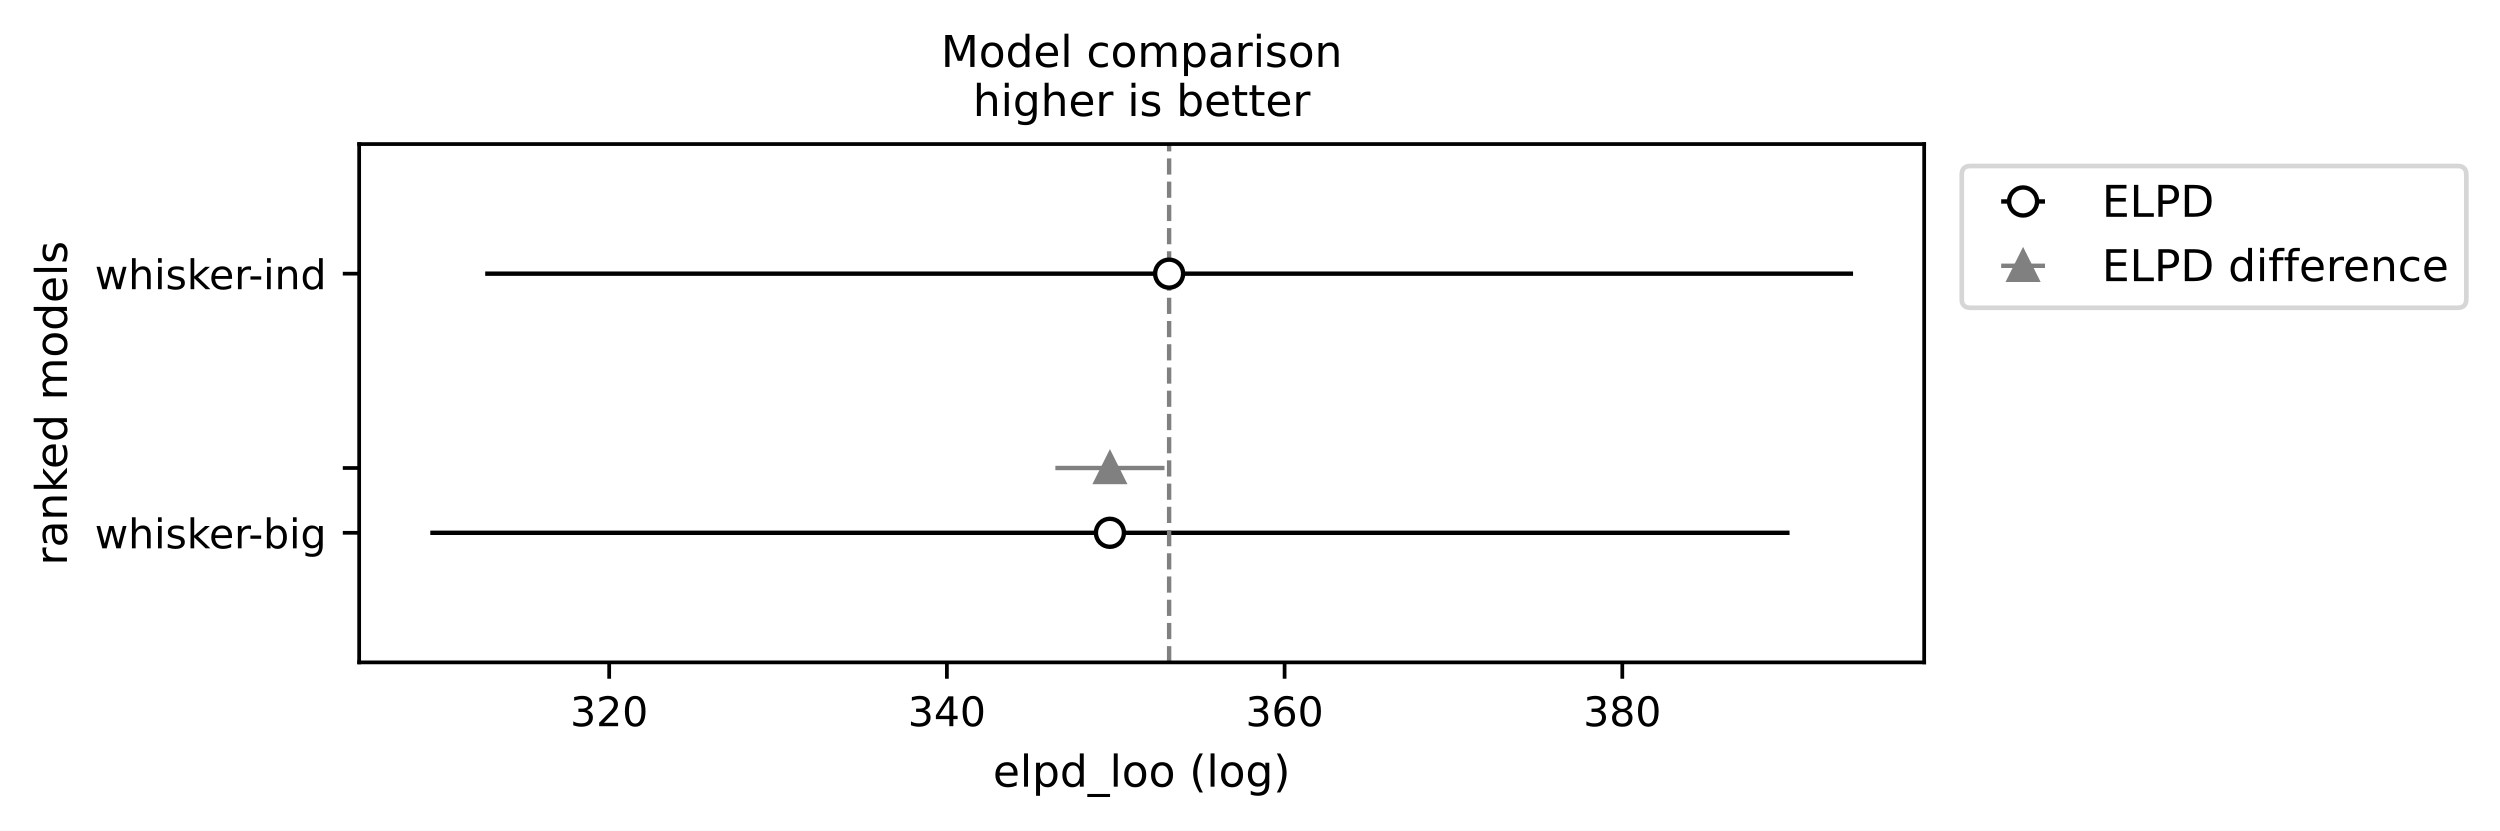
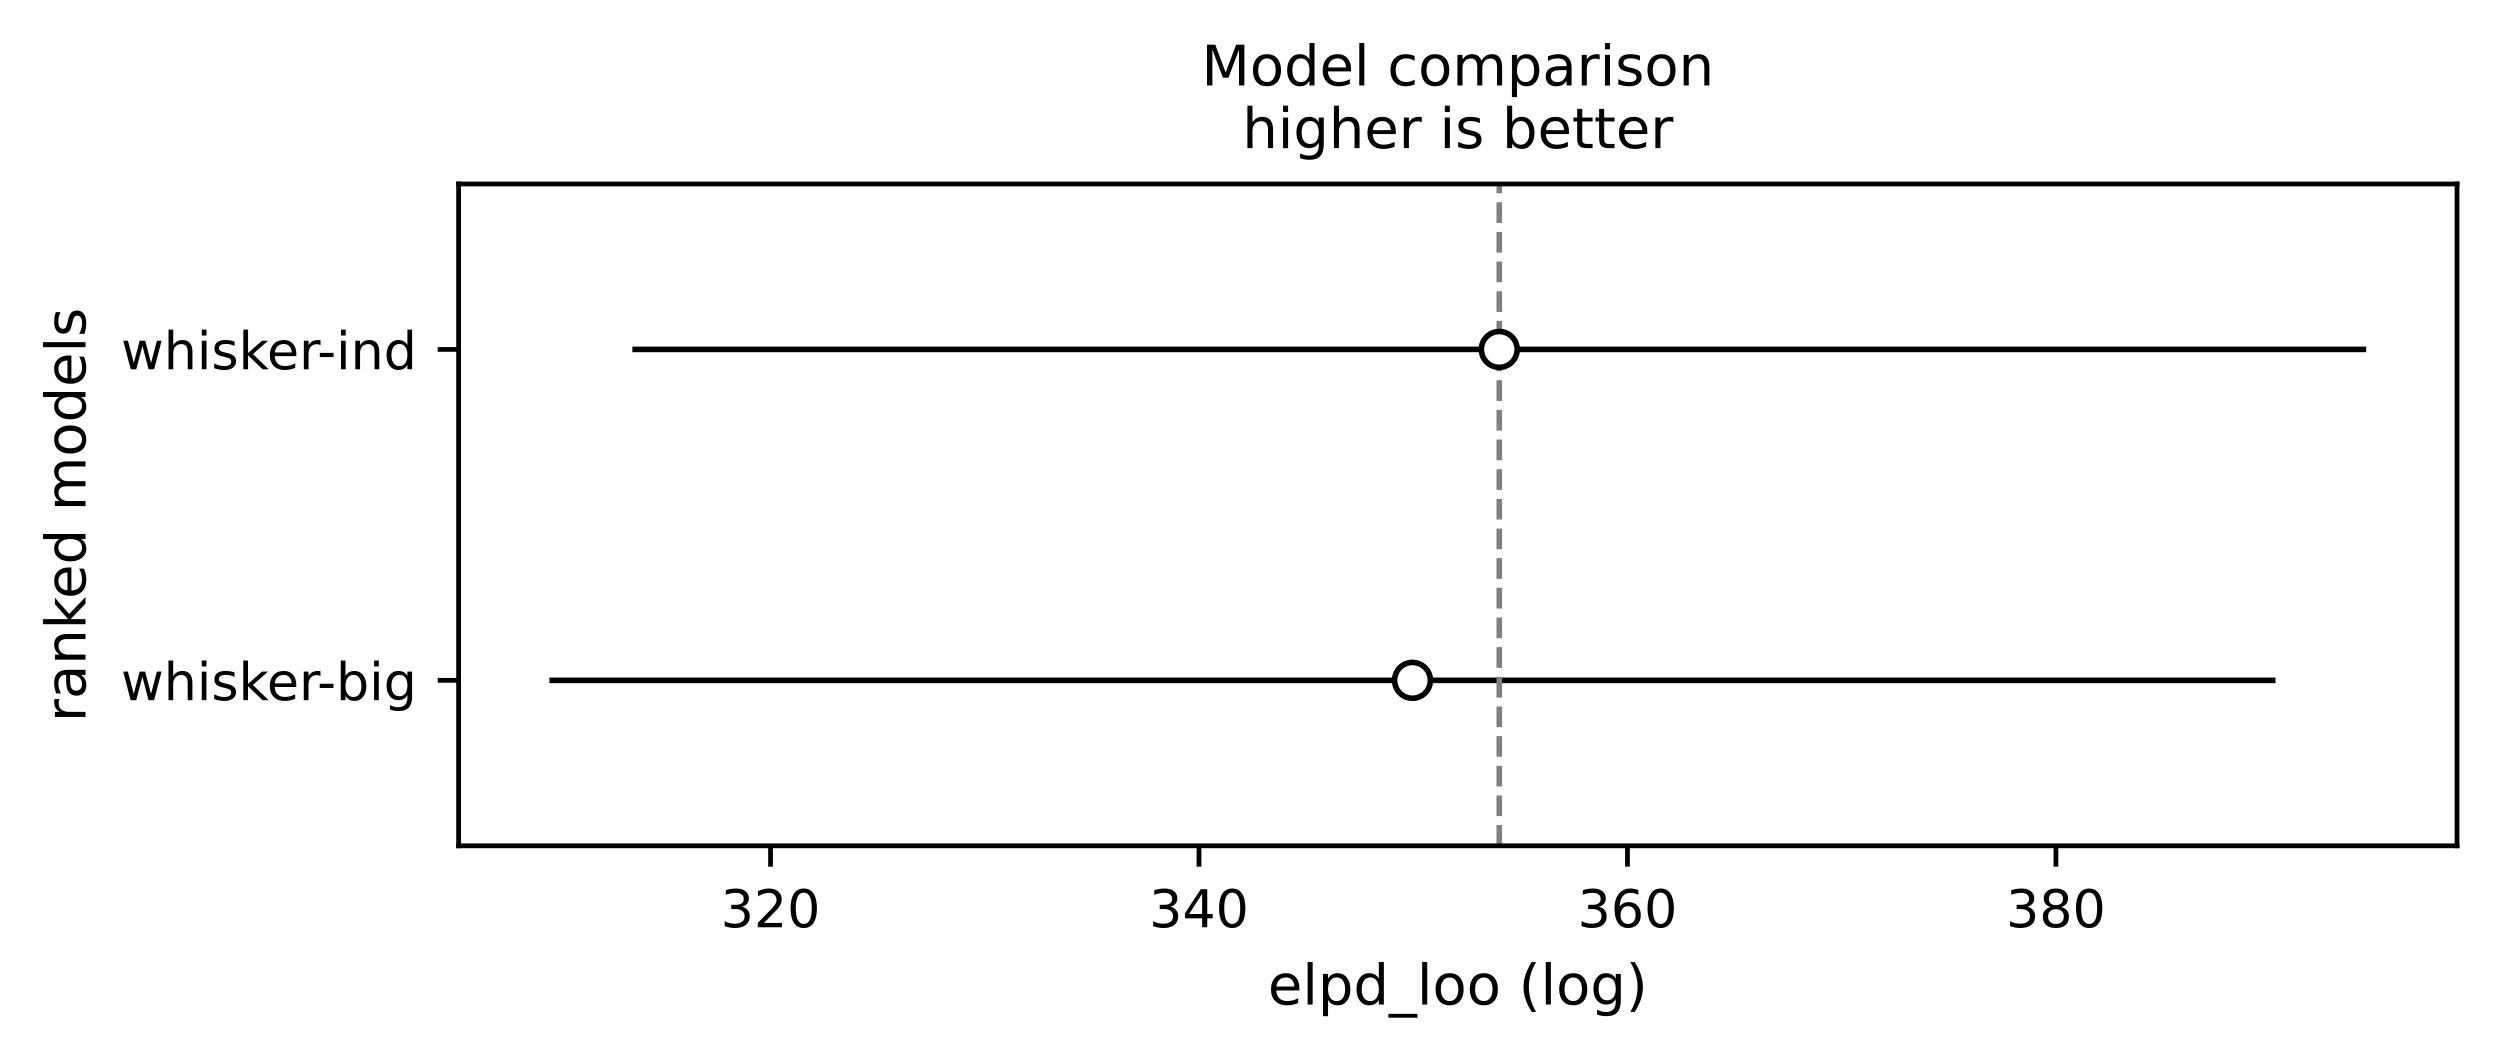
- <svg xmlns="http://www.w3.org/2000/svg" xmlns:xlink="http://www.w3.org/1999/xlink" width="534.819pt" height="177.704pt" viewBox="0 0 534.819 177.704" version="1.1">
+ <svg xmlns="http://www.w3.org/2000/svg" xmlns:xlink="http://www.w3.org/1999/xlink" width="418.834pt" height="177.704pt" viewBox="0 0 418.834 177.704" version="1.1">
  <defs>
    <style type="text/css">*{stroke-linejoin: round; stroke-linecap: butt}</style>
  </defs>
  <g id="figure_1">
    <g id="patch_1">
-       <path d="M 0 177.704  L 534.819 177.704  L 534.819 0  L 0 0  z " style="fill: #ffffff" />
+       <path d="M 0 177.704  L 418.834 177.704  L 418.834 0  L 0 0  z " style="fill: #ffffff" />
    </g>
    <g id="axes_1">
      <g id="patch_2">
        <path d="M 76.834 141.701  L 411.634 141.701  L 411.634 30.821  L 76.834 30.821  z " style="fill: #ffffff" />
      </g>
      <g id="matplotlib.axis_1">
        <g id="xtick_1">
          <g id="line2d_1">
            <defs>
-               <path id="m4fe6caf612" d="M 0 0  L 0 3.5  " style="stroke: #000000; stroke-width: 0.8" />
-             </defs>
-             <g>
-               <use xlink:href="#m4fe6caf612" x="130.321" y="141.701" style="stroke: #000000; stroke-width: 0.8" />
+               <path id="m1686ad922b" d="M 0 0  L 0 3.5  " style="stroke: #000000; stroke-width: 0.8" />
+             </defs>
+             <g>
+               <use xlink:href="#m1686ad922b" x="129.092" y="141.701" style="stroke: #000000; stroke-width: 0.8" />
            </g>
          </g>
          <g id="text_1">
-             <g transform="translate(121.9702 155.3501) scale(0.0875 -0.0875)">
+             <g transform="translate(120.7409 155.3501) scale(0.0875 -0.0875)">
              <defs>
                <path id="DejaVuSans-33" d="M 2597 2516  Q 3050 2419 3304 2112  Q 3559 1806 3559 1356  Q 3559 666 3084 287  Q 2609 -91 1734 -91  Q 1441 -91 1130 -33  Q 819 25 488 141  L 488 750  Q 750 597 1062 519  Q 1375 441 1716 441  Q 2309 441 2620 675  Q 2931 909 2931 1356  Q 2931 1769 2642 2001  Q 2353 2234 1838 2234  L 1294 2234  L 1294 2753  L 1863 2753  Q 2328 2753 2575 2939  Q 2822 3125 2822 3475  Q 2822 3834 2567 4026  Q 2313 4219 1838 4219  Q 1578 4219 1281 4162  Q 984 4106 628 3988  L 628 4550  Q 988 4650 1302 4700  Q 1616 4750 1894 4750  Q 2613 4750 3031 4423  Q 3450 4097 3450 3541  Q 3450 3153 3228 2886  Q 3006 2619 2597 2516  z " transform="scale(0.015625)" />
                <path id="DejaVuSans-32" d="M 1228 531  L 3431 531  L 3431 0  L 469 0  L 469 531  Q 828 903 1448 1529  Q 2069 2156 2228 2338  Q 2531 2678 2651 2914  Q 2772 3150 2772 3378  Q 2772 3750 2511 3984  Q 2250 4219 1831 4219  Q 1534 4219 1204 4116  Q 875 4013 500 3803  L 500 4441  Q 881 4594 1212 4672  Q 1544 4750 1819 4750  Q 2544 4750 2975 4387  Q 3406 4025 3406 3419  Q 3406 3131 3298 2873  Q 3191 2616 2906 2266  Q 2828 2175 2409 1742  Q 1991 1309 1228 531  z " transform="scale(0.015625)" />
                <path id="DejaVuSans-30" d="M 2034 4250  Q 1547 4250 1301 3770  Q 1056 3291 1056 2328  Q 1056 1369 1301 889  Q 1547 409 2034 409  Q 2525 409 2770 889  Q 3016 1369 3016 2328  Q 3016 3291 2770 3770  Q 2525 4250 2034 4250  z M 2034 4750  Q 2819 4750 3233 4129  Q 3647 3509 3647 2328  Q 3647 1150 3233 529  Q 2819 -91 2034 -91  Q 1250 -91 836 529  Q 422 1150 422 2328  Q 422 3509 836 4129  Q 1250 4750 2034 4750  z " transform="scale(0.015625)" />
              </defs>
              <use xlink:href="#DejaVuSans-33" />
              <use xlink:href="#DejaVuSans-32" x="63.623" />
              <use xlink:href="#DejaVuSans-30" x="127.246" />
            </g>
          </g>
        </g>
        <g id="xtick_2">
          <g id="line2d_2">
            <g>
-               <use xlink:href="#m4fe6caf612" x="202.565" y="141.701" style="stroke: #000000; stroke-width: 0.8" />
+               <use xlink:href="#m1686ad922b" x="200.873" y="141.701" style="stroke: #000000; stroke-width: 0.8" />
            </g>
          </g>
          <g id="text_2">
-             <g transform="translate(194.2145 155.3501) scale(0.0875 -0.0875)">
+             <g transform="translate(192.5226 155.3501) scale(0.0875 -0.0875)">
              <defs>
                <path id="DejaVuSans-34" d="M 2419 4116  L 825 1625  L 2419 1625  L 2419 4116  z M 2253 4666  L 3047 4666  L 3047 1625  L 3713 1625  L 3713 1100  L 3047 1100  L 3047 0  L 2419 0  L 2419 1100  L 313 1100  L 313 1709  L 2253 4666  z " transform="scale(0.015625)" />
              </defs>
              <use xlink:href="#DejaVuSans-33" />
              <use xlink:href="#DejaVuSans-34" x="63.623" />
              <use xlink:href="#DejaVuSans-30" x="127.246" />
            </g>
          </g>
        </g>
        <g id="xtick_3">
          <g id="line2d_3">
            <g>
-               <use xlink:href="#m4fe6caf612" x="274.81" y="141.701" style="stroke: #000000; stroke-width: 0.8" />
+               <use xlink:href="#m1686ad922b" x="272.655" y="141.701" style="stroke: #000000; stroke-width: 0.8" />
            </g>
          </g>
          <g id="text_3">
-             <g transform="translate(266.4587 155.3501) scale(0.0875 -0.0875)">
+             <g transform="translate(264.3043 155.3501) scale(0.0875 -0.0875)">
              <defs>
                <path id="DejaVuSans-36" d="M 2113 2584  Q 1688 2584 1439 2293  Q 1191 2003 1191 1497  Q 1191 994 1439 701  Q 1688 409 2113 409  Q 2538 409 2786 701  Q 3034 994 3034 1497  Q 3034 2003 2786 2293  Q 2538 2584 2113 2584  z M 3366 4563  L 3366 3988  Q 3128 4100 2886 4159  Q 2644 4219 2406 4219  Q 1781 4219 1451 3797  Q 1122 3375 1075 2522  Q 1259 2794 1537 2939  Q 1816 3084 2150 3084  Q 2853 3084 3261 2657  Q 3669 2231 3669 1497  Q 3669 778 3244 343  Q 2819 -91 2113 -91  Q 1303 -91 875 529  Q 447 1150 447 2328  Q 447 3434 972 4092  Q 1497 4750 2381 4750  Q 2619 4750 2861 4703  Q 3103 4656 3366 4563  z " transform="scale(0.015625)" />
              </defs>
              <use xlink:href="#DejaVuSans-33" />
              <use xlink:href="#DejaVuSans-36" x="63.623" />
              <use xlink:href="#DejaVuSans-30" x="127.246" />
            </g>
          </g>
        </g>
        <g id="xtick_4">
          <g id="line2d_4">
            <g>
-               <use xlink:href="#m4fe6caf612" x="347.054" y="141.701" style="stroke: #000000; stroke-width: 0.8" />
+               <use xlink:href="#m1686ad922b" x="344.437" y="141.701" style="stroke: #000000; stroke-width: 0.8" />
            </g>
          </g>
          <g id="text_4">
-             <g transform="translate(338.703 155.3501) scale(0.0875 -0.0875)">
+             <g transform="translate(336.086 155.3501) scale(0.0875 -0.0875)">
              <defs>
                <path id="DejaVuSans-38" d="M 2034 2216  Q 1584 2216 1326 1975  Q 1069 1734 1069 1313  Q 1069 891 1326 650  Q 1584 409 2034 409  Q 2484 409 2743 651  Q 3003 894 3003 1313  Q 3003 1734 2745 1975  Q 2488 2216 2034 2216  z M 1403 2484  Q 997 2584 770 2862  Q 544 3141 544 3541  Q 544 4100 942 4425  Q 1341 4750 2034 4750  Q 2731 4750 3128 4425  Q 3525 4100 3525 3541  Q 3525 3141 3298 2862  Q 3072 2584 2669 2484  Q 3125 2378 3379 2068  Q 3634 1759 3634 1313  Q 3634 634 3220 271  Q 2806 -91 2034 -91  Q 1263 -91 848 271  Q 434 634 434 1313  Q 434 1759 690 2068  Q 947 2378 1403 2484  z M 1172 3481  Q 1172 3119 1398 2916  Q 1625 2713 2034 2713  Q 2441 2713 2670 2916  Q 2900 3119 2900 3481  Q 2900 3844 2670 4047  Q 2441 4250 2034 4250  Q 1625 4250 1398 4047  Q 1172 3844 1172 3481  z " transform="scale(0.015625)" />
              </defs>
              <use xlink:href="#DejaVuSans-33" />
              <use xlink:href="#DejaVuSans-38" x="63.623" />
              <use xlink:href="#DejaVuSans-30" x="127.246" />
            </g>
          </g>
        </g>
        <g id="text_5">
          <g transform="translate(212.4196 168.2934) scale(0.09375 -0.09375)">
            <defs>
              <path id="DejaVuSans-65" d="M 3597 1894  L 3597 1613  L 953 1613  Q 991 1019 1311 708  Q 1631 397 2203 397  Q 2534 397 2845 478  Q 3156 559 3463 722  L 3463 178  Q 3153 47 2828 -22  Q 2503 -91 2169 -91  Q 1331 -91 842 396  Q 353 884 353 1716  Q 353 2575 817 3079  Q 1281 3584 2069 3584  Q 2775 3584 3186 3129  Q 3597 2675 3597 1894  z M 3022 2063  Q 3016 2534 2758 2815  Q 2500 3097 2075 3097  Q 1594 3097 1305 2825  Q 1016 2553 972 2059  L 3022 2063  z " transform="scale(0.015625)" />
              <path id="DejaVuSans-6c" d="M 603 4863  L 1178 4863  L 1178 0  L 603 0  L 603 4863  z " transform="scale(0.015625)" />
              <path id="DejaVuSans-70" d="M 1159 525  L 1159 -1331  L 581 -1331  L 581 3500  L 1159 3500  L 1159 2969  Q 1341 3281 1617 3432  Q 1894 3584 2278 3584  Q 2916 3584 3314 3078  Q 3713 2572 3713 1747  Q 3713 922 3314 415  Q 2916 -91 2278 -91  Q 1894 -91 1617 61  Q 1341 213 1159 525  z M 3116 1747  Q 3116 2381 2855 2742  Q 2594 3103 2138 3103  Q 1681 3103 1420 2742  Q 1159 2381 1159 1747  Q 1159 1113 1420 752  Q 1681 391 2138 391  Q 2594 391 2855 752  Q 3116 1113 3116 1747  z " transform="scale(0.015625)" />
              <path id="DejaVuSans-64" d="M 2906 2969  L 2906 4863  L 3481 4863  L 3481 0  L 2906 0  L 2906 525  Q 2725 213 2448 61  Q 2172 -91 1784 -91  Q 1150 -91 751 415  Q 353 922 353 1747  Q 353 2572 751 3078  Q 1150 3584 1784 3584  Q 2172 3584 2448 3432  Q 2725 3281 2906 2969  z M 947 1747  Q 947 1113 1208 752  Q 1469 391 1925 391  Q 2381 391 2643 752  Q 2906 1113 2906 1747  Q 2906 2381 2643 2742  Q 2381 3103 1925 3103  Q 1469 3103 1208 2742  Q 947 2381 947 1747  z " transform="scale(0.015625)" />
              <path id="DejaVuSans-5f" d="M 3263 -1063  L 3263 -1509  L -63 -1509  L -63 -1063  L 3263 -1063  z " transform="scale(0.015625)" />
              <path id="DejaVuSans-6f" d="M 1959 3097  Q 1497 3097 1228 2736  Q 959 2375 959 1747  Q 959 1119 1226 758  Q 1494 397 1959 397  Q 2419 397 2687 759  Q 2956 1122 2956 1747  Q 2956 2369 2687 2733  Q 2419 3097 1959 3097  z M 1959 3584  Q 2709 3584 3137 3096  Q 3566 2609 3566 1747  Q 3566 888 3137 398  Q 2709 -91 1959 -91  Q 1206 -91 779 398  Q 353 888 353 1747  Q 353 2609 779 3096  Q 1206 3584 1959 3584  z " transform="scale(0.015625)" />
              <path id="DejaVuSans-20" transform="scale(0.015625)" />
              <path id="DejaVuSans-28" d="M 1984 4856  Q 1566 4138 1362 3434  Q 1159 2731 1159 2009  Q 1159 1288 1364 580  Q 1569 -128 1984 -844  L 1484 -844  Q 1016 -109 783 600  Q 550 1309 550 2009  Q 550 2706 781 3412  Q 1013 4119 1484 4856  L 1984 4856  z " transform="scale(0.015625)" />
              <path id="DejaVuSans-67" d="M 2906 1791  Q 2906 2416 2648 2759  Q 2391 3103 1925 3103  Q 1463 3103 1205 2759  Q 947 2416 947 1791  Q 947 1169 1205 825  Q 1463 481 1925 481  Q 2391 481 2648 825  Q 2906 1169 2906 1791  z M 3481 434  Q 3481 -459 3084 -895  Q 2688 -1331 1869 -1331  Q 1566 -1331 1297 -1286  Q 1028 -1241 775 -1147  L 775 -588  Q 1028 -725 1275 -790  Q 1522 -856 1778 -856  Q 2344 -856 2625 -561  Q 2906 -266 2906 331  L 2906 616  Q 2728 306 2450 153  Q 2172 0 1784 0  Q 1141 0 747 490  Q 353 981 353 1791  Q 353 2603 747 3093  Q 1141 3584 1784 3584  Q 2172 3584 2450 3431  Q 2728 3278 2906 2969  L 2906 3500  L 3481 3500  L 3481 434  z " transform="scale(0.015625)" />
              <path id="DejaVuSans-29" d="M 513 4856  L 1013 4856  Q 1481 4119 1714 3412  Q 1947 2706 1947 2009  Q 1947 1309 1714 600  Q 1481 -109 1013 -844  L 513 -844  Q 928 -128 1133 580  Q 1338 1288 1338 2009  Q 1338 2731 1133 3434  Q 928 4138 513 4856  z " transform="scale(0.015625)" />
            </defs>
            <use xlink:href="#DejaVuSans-65" />
            <use xlink:href="#DejaVuSans-6c" x="61.523" />
            <use xlink:href="#DejaVuSans-70" x="89.307" />
            <use xlink:href="#DejaVuSans-64" x="152.783" />
            <use xlink:href="#DejaVuSans-5f" x="216.26" />
            <use xlink:href="#DejaVuSans-6c" x="266.26" />
            <use xlink:href="#DejaVuSans-6f" x="294.043" />
            <use xlink:href="#DejaVuSans-6f" x="355.225" />
            <use xlink:href="#DejaVuSans-20" x="416.406" />
            <use xlink:href="#DejaVuSans-28" x="448.193" />
            <use xlink:href="#DejaVuSans-6c" x="487.207" />
            <use xlink:href="#DejaVuSans-6f" x="514.99" />
            <use xlink:href="#DejaVuSans-67" x="576.172" />
            <use xlink:href="#DejaVuSans-29" x="639.648" />
          </g>
        </g>
      </g>
      <g id="matplotlib.axis_2">
        <g id="ytick_1">
          <g id="line2d_5">
            <defs>
-               <path id="m9e4b4a1822" d="M 0 0  L -3.5 0  " style="stroke: #000000; stroke-width: 0.8" />
-             </defs>
-             <g>
-               <use xlink:href="#m9e4b4a1822" x="76.834" y="58.541" style="stroke: #000000; stroke-width: 0.8" />
+               <path id="md71c3077c3" d="M 0 0  L -3.5 0  " style="stroke: #000000; stroke-width: 0.8" />
+             </defs>
+             <g>
+               <use xlink:href="#md71c3077c3" x="76.834" y="58.541" style="stroke: #000000; stroke-width: 0.8" />
            </g>
          </g>
          <g id="text_6">
            <g transform="translate(20.28281 61.8658) scale(0.0875 -0.0875)">
              <defs>
                <path id="DejaVuSans-77" d="M 269 3500  L 844 3500  L 1563 769  L 2278 3500  L 2956 3500  L 3675 769  L 4391 3500  L 4966 3500  L 4050 0  L 3372 0  L 2619 2869  L 1863 0  L 1184 0  L 269 3500  z " transform="scale(0.015625)" />
                <path id="DejaVuSans-68" d="M 3513 2113  L 3513 0  L 2938 0  L 2938 2094  Q 2938 2591 2744 2837  Q 2550 3084 2163 3084  Q 1697 3084 1428 2787  Q 1159 2491 1159 1978  L 1159 0  L 581 0  L 581 4863  L 1159 4863  L 1159 2956  Q 1366 3272 1645 3428  Q 1925 3584 2291 3584  Q 2894 3584 3203 3211  Q 3513 2838 3513 2113  z " transform="scale(0.015625)" />
                <path id="DejaVuSans-69" d="M 603 3500  L 1178 3500  L 1178 0  L 603 0  L 603 3500  z M 603 4863  L 1178 4863  L 1178 4134  L 603 4134  L 603 4863  z " transform="scale(0.015625)" />
                <path id="DejaVuSans-73" d="M 2834 3397  L 2834 2853  Q 2591 2978 2328 3040  Q 2066 3103 1784 3103  Q 1356 3103 1142 2972  Q 928 2841 928 2578  Q 928 2378 1081 2264  Q 1234 2150 1697 2047  L 1894 2003  Q 2506 1872 2764 1633  Q 3022 1394 3022 966  Q 3022 478 2636 193  Q 2250 -91 1575 -91  Q 1294 -91 989 -36  Q 684 19 347 128  L 347 722  Q 666 556 975 473  Q 1284 391 1588 391  Q 1994 391 2212 530  Q 2431 669 2431 922  Q 2431 1156 2273 1281  Q 2116 1406 1581 1522  L 1381 1569  Q 847 1681 609 1914  Q 372 2147 372 2553  Q 372 3047 722 3315  Q 1072 3584 1716 3584  Q 2034 3584 2315 3537  Q 2597 3491 2834 3397  z " transform="scale(0.015625)" />
                <path id="DejaVuSans-6b" d="M 581 4863  L 1159 4863  L 1159 1991  L 2875 3500  L 3609 3500  L 1753 1863  L 3688 0  L 2938 0  L 1159 1709  L 1159 0  L 581 0  L 581 4863  z " transform="scale(0.015625)" />
                <path id="DejaVuSans-72" d="M 2631 2963  Q 2534 3019 2420 3045  Q 2306 3072 2169 3072  Q 1681 3072 1420 2755  Q 1159 2438 1159 1844  L 1159 0  L 581 0  L 581 3500  L 1159 3500  L 1159 2956  Q 1341 3275 1631 3429  Q 1922 3584 2338 3584  Q 2397 3584 2469 3576  Q 2541 3569 2628 3553  L 2631 2963  z " transform="scale(0.015625)" />
                <path id="DejaVuSans-2d" d="M 313 2009  L 1997 2009  L 1997 1497  L 313 1497  L 313 2009  z " transform="scale(0.015625)" />
                <path id="DejaVuSans-6e" d="M 3513 2113  L 3513 0  L 2938 0  L 2938 2094  Q 2938 2591 2744 2837  Q 2550 3084 2163 3084  Q 1697 3084 1428 2787  Q 1159 2491 1159 1978  L 1159 0  L 581 0  L 581 3500  L 1159 3500  L 1159 2956  Q 1366 3272 1645 3428  Q 1925 3584 2291 3584  Q 2894 3584 3203 3211  Q 3513 2838 3513 2113  z " transform="scale(0.015625)" />
              </defs>
              <use xlink:href="#DejaVuSans-77" />
              <use xlink:href="#DejaVuSans-68" x="81.787" />
              <use xlink:href="#DejaVuSans-69" x="145.166" />
              <use xlink:href="#DejaVuSans-73" x="172.949" />
              <use xlink:href="#DejaVuSans-6b" x="225.049" />
              <use xlink:href="#DejaVuSans-65" x="279.334" />
              <use xlink:href="#DejaVuSans-72" x="340.857" />
              <use xlink:href="#DejaVuSans-2d" x="375.596" />
              <use xlink:href="#DejaVuSans-69" x="411.68" />
              <use xlink:href="#DejaVuSans-6e" x="439.463" />
              <use xlink:href="#DejaVuSans-64" x="502.842" />
            </g>
          </g>
        </g>
        <g id="ytick_2">
          <g id="line2d_6">
            <g>
-               <use xlink:href="#m9e4b4a1822" x="76.834" y="100.121" style="stroke: #000000; stroke-width: 0.8" />
-             </g>
-           </g>
-         </g>
-         <g id="ytick_3">
-           <g id="line2d_7">
-             <g>
-               <use xlink:href="#m9e4b4a1822" x="76.834" y="113.981" style="stroke: #000000; stroke-width: 0.8" />
+               <use xlink:href="#md71c3077c3" x="76.834" y="113.981" style="stroke: #000000; stroke-width: 0.8" />
            </g>
          </g>
          <g id="text_7">
            <g transform="translate(20.27324 117.3058) scale(0.0875 -0.0875)">
              <defs>
                <path id="DejaVuSans-62" d="M 3116 1747  Q 3116 2381 2855 2742  Q 2594 3103 2138 3103  Q 1681 3103 1420 2742  Q 1159 2381 1159 1747  Q 1159 1113 1420 752  Q 1681 391 2138 391  Q 2594 391 2855 752  Q 3116 1113 3116 1747  z M 1159 2969  Q 1341 3281 1617 3432  Q 1894 3584 2278 3584  Q 2916 3584 3314 3078  Q 3713 2572 3713 1747  Q 3713 922 3314 415  Q 2916 -91 2278 -91  Q 1894 -91 1617 61  Q 1341 213 1159 525  L 1159 0  L 581 0  L 581 4863  L 1159 4863  L 1159 2969  z " transform="scale(0.015625)" />
              </defs>
              <use xlink:href="#DejaVuSans-77" />
              <use xlink:href="#DejaVuSans-68" x="81.787" />
              <use xlink:href="#DejaVuSans-69" x="145.166" />
              <use xlink:href="#DejaVuSans-73" x="172.949" />
              <use xlink:href="#DejaVuSans-6b" x="225.049" />
              <use xlink:href="#DejaVuSans-65" x="279.334" />
              <use xlink:href="#DejaVuSans-72" x="340.857" />
              <use xlink:href="#DejaVuSans-2d" x="375.596" />
              <use xlink:href="#DejaVuSans-62" x="411.68" />
              <use xlink:href="#DejaVuSans-69" x="475.156" />
              <use xlink:href="#DejaVuSans-67" x="502.939" />
            </g>
          </g>
        </g>
        <g id="text_8">
          <g transform="translate(14.32353 120.9644) rotate(-90) scale(0.09375 -0.09375)">
            <defs>
              <path id="DejaVuSans-61" d="M 2194 1759  Q 1497 1759 1228 1600  Q 959 1441 959 1056  Q 959 750 1161 570  Q 1363 391 1709 391  Q 2188 391 2477 730  Q 2766 1069 2766 1631  L 2766 1759  L 2194 1759  z M 3341 1997  L 3341 0  L 2766 0  L 2766 531  Q 2569 213 2275 61  Q 1981 -91 1556 -91  Q 1019 -91 701 211  Q 384 513 384 1019  Q 384 1609 779 1909  Q 1175 2209 1959 2209  L 2766 2209  L 2766 2266  Q 2766 2663 2505 2880  Q 2244 3097 1772 3097  Q 1472 3097 1187 3025  Q 903 2953 641 2809  L 641 3341  Q 956 3463 1253 3523  Q 1550 3584 1831 3584  Q 2591 3584 2966 3190  Q 3341 2797 3341 1997  z " transform="scale(0.015625)" />
              <path id="DejaVuSans-6d" d="M 3328 2828  Q 3544 3216 3844 3400  Q 4144 3584 4550 3584  Q 5097 3584 5394 3201  Q 5691 2819 5691 2113  L 5691 0  L 5113 0  L 5113 2094  Q 5113 2597 4934 2840  Q 4756 3084 4391 3084  Q 3944 3084 3684 2787  Q 3425 2491 3425 1978  L 3425 0  L 2847 0  L 2847 2094  Q 2847 2600 2669 2842  Q 2491 3084 2119 3084  Q 1678 3084 1418 2786  Q 1159 2488 1159 1978  L 1159 0  L 581 0  L 581 3500  L 1159 3500  L 1159 2956  Q 1356 3278 1631 3431  Q 1906 3584 2284 3584  Q 2666 3584 2933 3390  Q 3200 3197 3328 2828  z " transform="scale(0.015625)" />
            </defs>
            <use xlink:href="#DejaVuSans-72" />
            <use xlink:href="#DejaVuSans-61" x="41.113" />
            <use xlink:href="#DejaVuSans-6e" x="102.393" />
            <use xlink:href="#DejaVuSans-6b" x="165.771" />
            <use xlink:href="#DejaVuSans-65" x="220.057" />
            <use xlink:href="#DejaVuSans-64" x="281.58" />
            <use xlink:href="#DejaVuSans-20" x="345.057" />
            <use xlink:href="#DejaVuSans-6d" x="376.844" />
            <use xlink:href="#DejaVuSans-6f" x="474.256" />
            <use xlink:href="#DejaVuSans-64" x="535.438" />
            <use xlink:href="#DejaVuSans-65" x="598.914" />
            <use xlink:href="#DejaVuSans-6c" x="660.438" />
            <use xlink:href="#DejaVuSans-73" x="688.221" />
          </g>
        </g>
      </g>
      <g id="LineCollection_1">
-         <path d="M 103.798 58.541  L 396.416 58.541  " clip-path="url(#p92539d7cfa)" style="fill: none; stroke: #000000; stroke-width: 0.938" />
-         <path d="M 92.052 113.981  L 382.834 113.981  " clip-path="url(#p92539d7cfa)" style="fill: none; stroke: #000000; stroke-width: 0.938" />
-       </g>
-       <g id="LineCollection_2">
-         <path d="M 225.771 100.121  L 249.115 100.121  " clip-path="url(#p92539d7cfa)" style="fill: none; stroke: #808080; stroke-width: 0.938" />
+         <path d="M 105.942 58.541  L 396.416 58.541  " clip-path="url(#pe5f5ed8a1c)" style="fill: none; stroke: #000000; stroke-width: 0.938" />
+         <path d="M 92.052 113.981  L 381.225 113.981  " clip-path="url(#pe5f5ed8a1c)" style="fill: none; stroke: #000000; stroke-width: 0.938" />
+       </g>
+       <g id="line2d_7">
+         <path d="M 251.179 141.701  L 251.179 30.821  " clip-path="url(#pe5f5ed8a1c)" style="fill: none; stroke-dasharray: 3.469,1.5; stroke-dashoffset: 0; stroke: #808080; stroke-width: 0.938" />
      </g>
      <g id="line2d_8">
-         <path d="M 250.107 141.701  L 250.107 30.821  " clip-path="url(#p92539d7cfa)" style="fill: none; stroke-dasharray: 3.469,1.5; stroke-dashoffset: 0; stroke: #808080; stroke-width: 0.938" />
-       </g>
-       <g id="line2d_9">
        <defs>
-           <path id="m9dc1d57d01" d="M 0 3  C 0.796 3 1.559 2.684 2.121 2.121  C 2.684 1.559 3 0.796 3 0  C 3 -0.796 2.684 -1.559 2.121 -2.121  C 1.559 -2.684 0.796 -3 0 -3  C -0.796 -3 -1.559 -2.684 -2.121 -2.121  C -2.684 -1.559 -3 -0.796 -3 0  C -3 0.796 -2.684 1.559 -2.121 2.121  C -1.559 2.684 -0.796 3 0 3  z " style="stroke: #000000; stroke-width: 0.938" />
+           <path id="m61f88a3d00" d="M 0 3  C 0.796 3 1.559 2.684 2.121 2.121  C 2.684 1.559 3 0.796 3 0  C 3 -0.796 2.684 -1.559 2.121 -2.121  C 1.559 -2.684 0.796 -3 0 -3  C -0.796 -3 -1.559 -2.684 -2.121 -2.121  C -2.684 -1.559 -3 -0.796 -3 0  C -3 0.796 -2.684 1.559 -2.121 2.121  C -1.559 2.684 -0.796 3 0 3  z " style="stroke: #000000; stroke-width: 0.938" />
        </defs>
-         <g clip-path="url(#p92539d7cfa)">
-           <use xlink:href="#m9dc1d57d01" x="250.107" y="58.541" style="fill: #ffffff; stroke: #000000; stroke-width: 0.938" />
-           <use xlink:href="#m9dc1d57d01" x="237.443" y="113.981" style="fill: #ffffff; stroke: #000000; stroke-width: 0.938" />
-         </g>
-       </g>
-       <g id="line2d_10">
-         <defs>
-           <path id="mbd70028c1d" d="M 0 -3  L -3 3  L 3 3  z " style="stroke: #808080; stroke-width: 0.938; stroke-linejoin: miter" />
-         </defs>
-         <g clip-path="url(#p92539d7cfa)">
-           <use xlink:href="#mbd70028c1d" x="237.443" y="100.121" style="fill: #808080; stroke: #808080; stroke-width: 0.938; stroke-linejoin: miter" />
+         <g clip-path="url(#pe5f5ed8a1c)">
+           <use xlink:href="#m61f88a3d00" x="251.179" y="58.541" style="fill: #ffffff; stroke: #000000; stroke-width: 0.938" />
+           <use xlink:href="#m61f88a3d00" x="236.638" y="113.981" style="fill: #ffffff; stroke: #000000; stroke-width: 0.938" />
        </g>
      </g>
      <g id="patch_3">
        <path d="M 76.834 141.701  L 76.834 30.821  " style="fill: none; stroke: #000000; stroke-width: 0.8; stroke-linejoin: miter; stroke-linecap: square" />
      </g>
      <g id="patch_4">
        <path d="M 411.634 141.701  L 411.634 30.821  " style="fill: none; stroke: #000000; stroke-width: 0.8; stroke-linejoin: miter; stroke-linecap: square" />
      </g>
      <g id="patch_5">
        <path d="M 76.834 141.701  L 411.634 141.701  " style="fill: none; stroke: #000000; stroke-width: 0.8; stroke-linejoin: miter; stroke-linecap: square" />
      </g>
      <g id="patch_6">
        <path d="M 76.834 30.821  L 411.634 30.821  " style="fill: none; stroke: #000000; stroke-width: 0.8; stroke-linejoin: miter; stroke-linecap: square" />
      </g>
      <g id="text_9">
        <g transform="translate(201.2992 14.32353) scale(0.09375 -0.09375)">
          <defs>
            <path id="DejaVuSans-4d" d="M 628 4666  L 1569 4666  L 2759 1491  L 3956 4666  L 4897 4666  L 4897 0  L 4281 0  L 4281 4097  L 3078 897  L 2444 897  L 1241 4097  L 1241 0  L 628 0  L 628 4666  z " transform="scale(0.015625)" />
            <path id="DejaVuSans-63" d="M 3122 3366  L 3122 2828  Q 2878 2963 2633 3030  Q 2388 3097 2138 3097  Q 1578 3097 1268 2742  Q 959 2388 959 1747  Q 959 1106 1268 751  Q 1578 397 2138 397  Q 2388 397 2633 464  Q 2878 531 3122 666  L 3122 134  Q 2881 22 2623 -34  Q 2366 -91 2075 -91  Q 1284 -91 818 406  Q 353 903 353 1747  Q 353 2603 823 3093  Q 1294 3584 2113 3584  Q 2378 3584 2631 3529  Q 2884 3475 3122 3366  z " transform="scale(0.015625)" />
          </defs>
          <use xlink:href="#DejaVuSans-4d" />
          <use xlink:href="#DejaVuSans-6f" x="86.279" />
          <use xlink:href="#DejaVuSans-64" x="147.461" />
          <use xlink:href="#DejaVuSans-65" x="210.938" />
          <use xlink:href="#DejaVuSans-6c" x="272.461" />
          <use xlink:href="#DejaVuSans-20" x="300.244" />
          <use xlink:href="#DejaVuSans-63" x="332.031" />
          <use xlink:href="#DejaVuSans-6f" x="387.012" />
          <use xlink:href="#DejaVuSans-6d" x="448.193" />
          <use xlink:href="#DejaVuSans-70" x="545.605" />
          <use xlink:href="#DejaVuSans-61" x="609.082" />
          <use xlink:href="#DejaVuSans-72" x="670.361" />
          <use xlink:href="#DejaVuSans-69" x="711.475" />
          <use xlink:href="#DejaVuSans-73" x="739.258" />
          <use xlink:href="#DejaVuSans-6f" x="791.357" />
          <use xlink:href="#DejaVuSans-6e" x="852.539" />
        </g>
        <g transform="translate(208.1327 24.82148) scale(0.09375 -0.09375)">
          <defs>
            <path id="DejaVuSans-74" d="M 1172 4494  L 1172 3500  L 2356 3500  L 2356 3053  L 1172 3053  L 1172 1153  Q 1172 725 1289 603  Q 1406 481 1766 481  L 2356 481  L 2356 0  L 1766 0  Q 1100 0 847 248  Q 594 497 594 1153  L 594 3053  L 172 3053  L 172 3500  L 594 3500  L 594 4494  L 1172 4494  z " transform="scale(0.015625)" />
          </defs>
          <use xlink:href="#DejaVuSans-68" />
          <use xlink:href="#DejaVuSans-69" x="63.379" />
          <use xlink:href="#DejaVuSans-67" x="91.162" />
          <use xlink:href="#DejaVuSans-68" x="154.639" />
          <use xlink:href="#DejaVuSans-65" x="218.018" />
          <use xlink:href="#DejaVuSans-72" x="279.541" />
          <use xlink:href="#DejaVuSans-20" x="320.654" />
          <use xlink:href="#DejaVuSans-69" x="352.441" />
          <use xlink:href="#DejaVuSans-73" x="380.225" />
          <use xlink:href="#DejaVuSans-20" x="432.324" />
          <use xlink:href="#DejaVuSans-62" x="464.111" />
          <use xlink:href="#DejaVuSans-65" x="527.588" />
          <use xlink:href="#DejaVuSans-74" x="589.111" />
          <use xlink:href="#DejaVuSans-74" x="628.32" />
          <use xlink:href="#DejaVuSans-65" x="667.529" />
          <use xlink:href="#DejaVuSans-72" x="729.053" />
        </g>
      </g>
-       <g id="legend_1">
-         <g id="patch_7">
-           <path d="M 421.544 65.843  L 525.744 65.843  Q 527.619 65.843 527.619 63.968  L 527.619 37.384  Q 527.619 35.509 525.744 35.509  L 421.544 35.509  Q 419.669 35.509 419.669 37.384  L 419.669 63.968  Q 419.669 65.843 421.544 65.843  z " style="fill: #ffffff; opacity: 0.8; stroke: #cccccc; stroke-linejoin: miter" />
-         </g>
-         <g id="LineCollection_3">
-           <path d="M 428.107 43.101  L 437.482 43.101  " style="fill: none; stroke: #000000; stroke-width: 0.938" />
-         </g>
-         <g id="line2d_11" />
-         <g id="line2d_12">
-           <g>
-             <use xlink:href="#m9dc1d57d01" x="432.794" y="43.101" style="fill: #ffffff; stroke: #000000; stroke-width: 0.938" />
-           </g>
-         </g>
-         <g id="text_10">
-           <g transform="translate(449.6693 46.38252) scale(0.09375 -0.09375)">
-             <defs>
-               <path id="DejaVuSans-45" d="M 628 4666  L 3578 4666  L 3578 4134  L 1259 4134  L 1259 2753  L 3481 2753  L 3481 2222  L 1259 2222  L 1259 531  L 3634 531  L 3634 0  L 628 0  L 628 4666  z " transform="scale(0.015625)" />
-               <path id="DejaVuSans-4c" d="M 628 4666  L 1259 4666  L 1259 531  L 3531 531  L 3531 0  L 628 0  L 628 4666  z " transform="scale(0.015625)" />
-               <path id="DejaVuSans-50" d="M 1259 4147  L 1259 2394  L 2053 2394  Q 2494 2394 2734 2622  Q 2975 2850 2975 3272  Q 2975 3691 2734 3919  Q 2494 4147 2053 4147  L 1259 4147  z M 628 4666  L 2053 4666  Q 2838 4666 3239 4311  Q 3641 3956 3641 3272  Q 3641 2581 3239 2228  Q 2838 1875 2053 1875  L 1259 1875  L 1259 0  L 628 0  L 628 4666  z " transform="scale(0.015625)" />
-               <path id="DejaVuSans-44" d="M 1259 4147  L 1259 519  L 2022 519  Q 2988 519 3436 956  Q 3884 1394 3884 2338  Q 3884 3275 3436 3711  Q 2988 4147 2022 4147  L 1259 4147  z M 628 4666  L 1925 4666  Q 3281 4666 3915 4102  Q 4550 3538 4550 2338  Q 4550 1131 3912 565  Q 3275 0 1925 0  L 628 0  L 628 4666  z " transform="scale(0.015625)" />
-             </defs>
-             <use xlink:href="#DejaVuSans-45" />
-             <use xlink:href="#DejaVuSans-4c" x="63.184" />
-             <use xlink:href="#DejaVuSans-50" x="118.896" />
-             <use xlink:href="#DejaVuSans-44" x="179.199" />
-           </g>
-         </g>
-         <g id="LineCollection_4">
-           <path d="M 428.107 56.862  L 437.482 56.862  " style="fill: none; stroke: #808080; stroke-width: 0.938" />
-         </g>
-         <g id="line2d_13" />
-         <g id="line2d_14">
-           <g>
-             <use xlink:href="#mbd70028c1d" x="432.794" y="56.862" style="fill: #808080; stroke: #808080; stroke-width: 0.938; stroke-linejoin: miter" />
-           </g>
-         </g>
-         <g id="text_11">
-           <g transform="translate(449.6693 60.14326) scale(0.09375 -0.09375)">
-             <defs>
-               <path id="DejaVuSans-66" d="M 2375 4863  L 2375 4384  L 1825 4384  Q 1516 4384 1395 4259  Q 1275 4134 1275 3809  L 1275 3500  L 2222 3500  L 2222 3053  L 1275 3053  L 1275 0  L 697 0  L 697 3053  L 147 3053  L 147 3500  L 697 3500  L 697 3744  Q 697 4328 969 4595  Q 1241 4863 1831 4863  L 2375 4863  z " transform="scale(0.015625)" />
-             </defs>
-             <use xlink:href="#DejaVuSans-45" />
-             <use xlink:href="#DejaVuSans-4c" x="63.184" />
-             <use xlink:href="#DejaVuSans-50" x="118.896" />
-             <use xlink:href="#DejaVuSans-44" x="179.199" />
-             <use xlink:href="#DejaVuSans-20" x="256.201" />
-             <use xlink:href="#DejaVuSans-64" x="287.988" />
-             <use xlink:href="#DejaVuSans-69" x="351.465" />
-             <use xlink:href="#DejaVuSans-66" x="379.248" />
-             <use xlink:href="#DejaVuSans-66" x="414.453" />
-             <use xlink:href="#DejaVuSans-65" x="449.658" />
-             <use xlink:href="#DejaVuSans-72" x="511.182" />
-             <use xlink:href="#DejaVuSans-65" x="550.045" />
-             <use xlink:href="#DejaVuSans-6e" x="611.568" />
-             <use xlink:href="#DejaVuSans-63" x="674.947" />
-             <use xlink:href="#DejaVuSans-65" x="729.928" />
-           </g>
-         </g>
-       </g>
    </g>
  </g>
  <defs>
-     <clipPath id="p92539d7cfa">
+     <clipPath id="pe5f5ed8a1c">
      <rect x="76.834" y="30.821" width="334.8" height="110.88" />
    </clipPath>
  </defs>
</svg>
